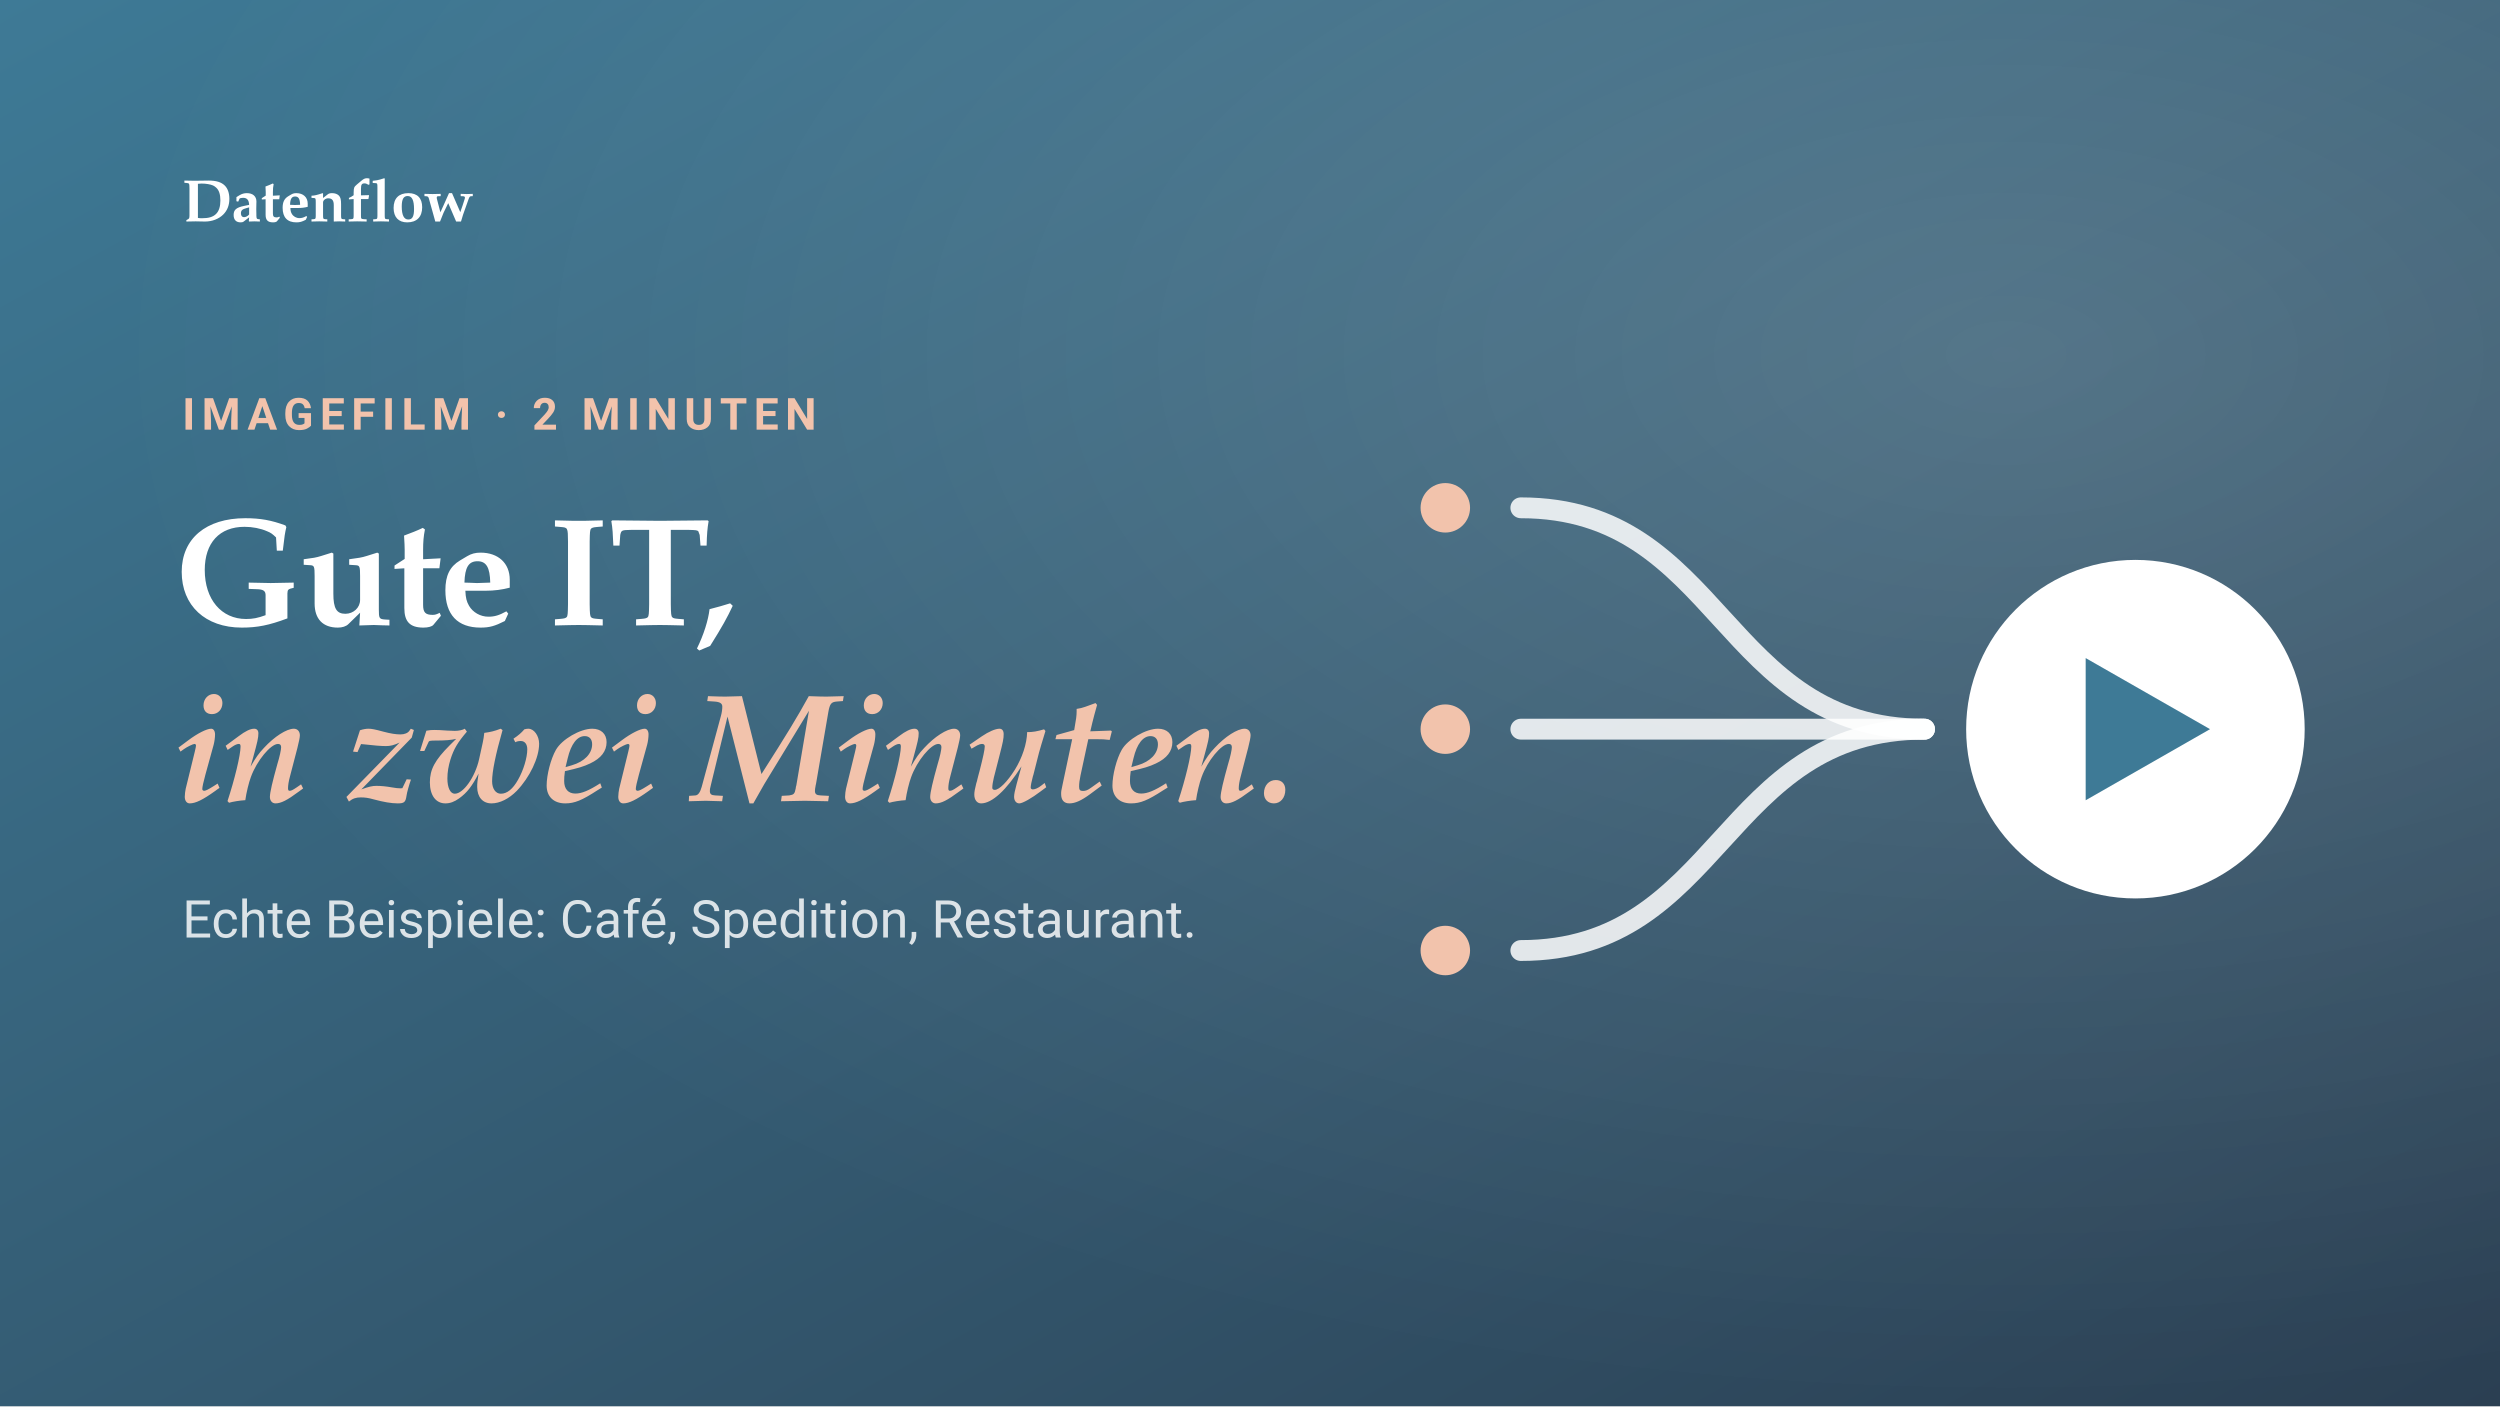
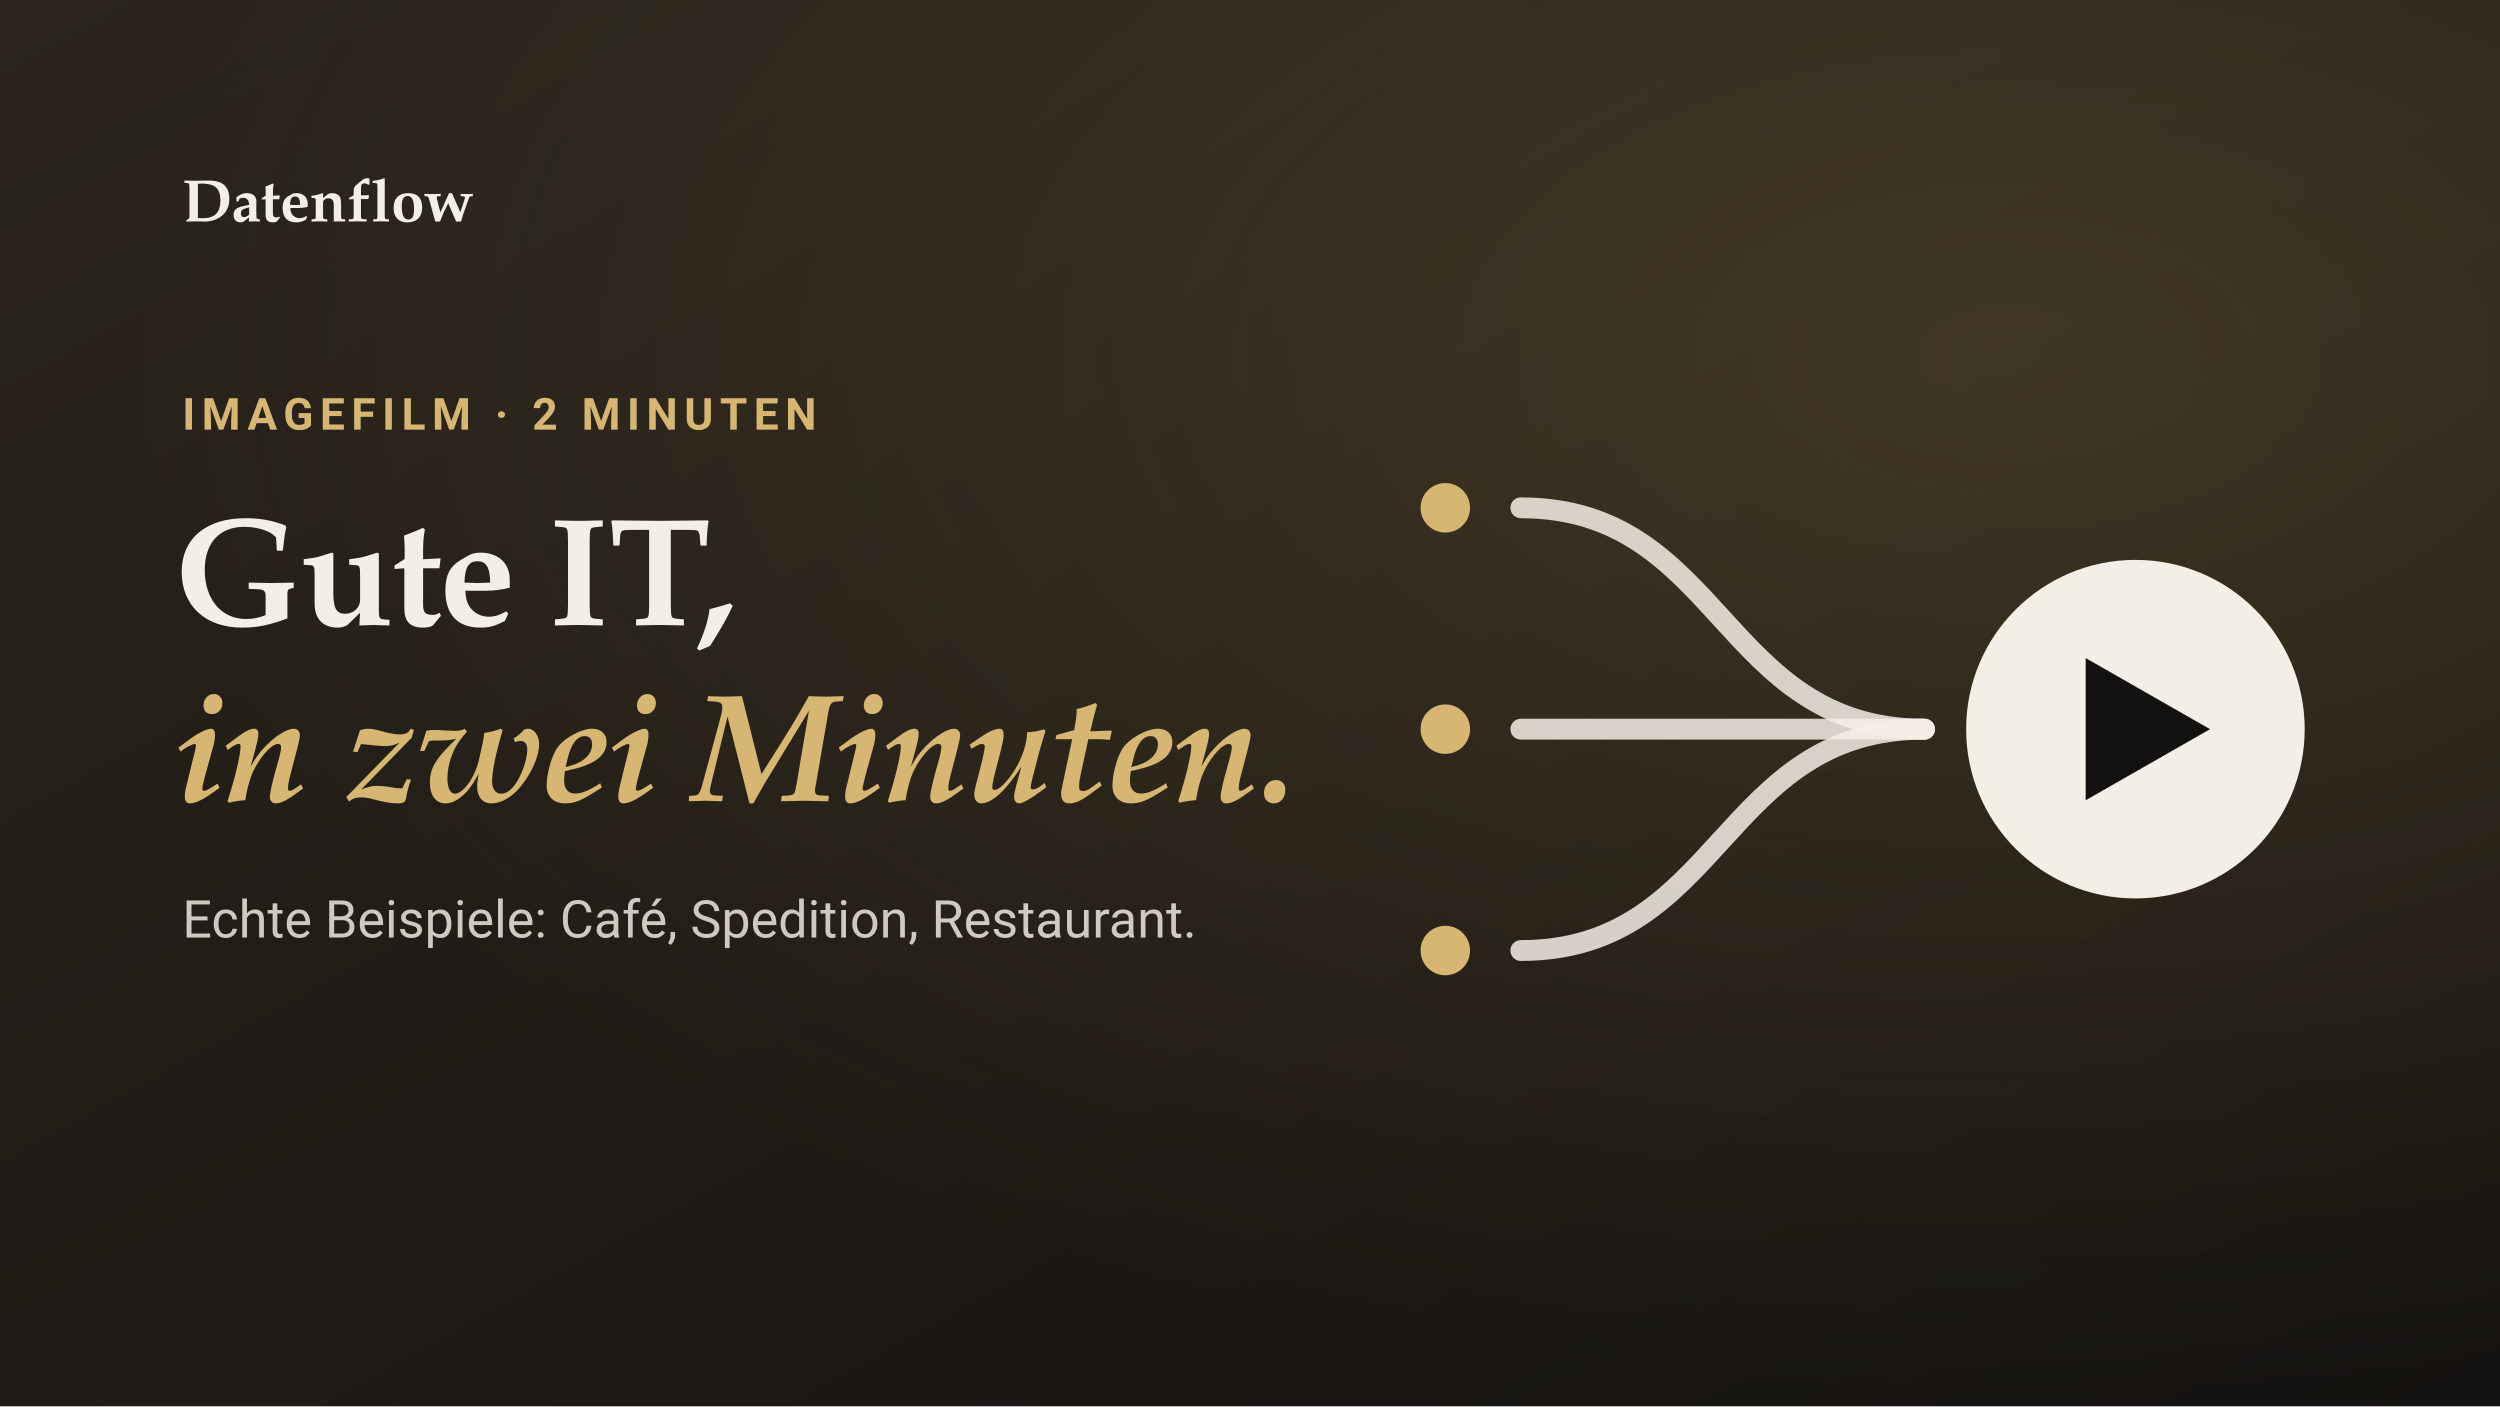
<svg xmlns="http://www.w3.org/2000/svg" viewBox="0 0 1920 1080" width="1920" height="1080">
  <defs>
    <linearGradient id="bg" x1="0" y1="0" x2="1" y2="1">
-       <stop offset="0" stop-color="#3E7A96" />
-       <stop offset="1" stop-color="#2B3F52" />
+       <stop offset="0" stop-color="#2A241C" />
+       <stop offset="1" stop-color="#141210" />
    </linearGradient>
    <radialGradient id="glow" cx="0.8" cy="0.25" r="0.75">
-       <stop offset="0" stop-color="#fff" stop-opacity="0.16" />
-       <stop offset="1" stop-color="#fff" stop-opacity="0" />
+       <stop offset="0" stop-color="#C9A55A" stop-opacity="0.2" />
+       <stop offset="1" stop-color="#C9A55A" stop-opacity="0" />
    </radialGradient>
  </defs>
  <rect width="1920" height="1080" fill="url(#bg)" />
  <rect width="1920" height="1080" fill="url(#glow)" />
-   <text x="140" y="330" font-family="system-ui, -apple-system, 'Segoe UI', Roboto, 'Helvetica Neue', sans-serif" font-size="34" font-weight="700" letter-spacing="5" fill="#F2C3AC">IMAGEFILM · 2 MINUTEN</text>
-   <text font-family="'Iowan Old Style', 'Palatino Linotype', 'Book Antiqua', Palatino, Georgia, serif" font-size="118" font-weight="600" fill="#fff" letter-spacing="-2">
+   <text x="140" y="330" font-family="'Jost', system-ui, -apple-system, 'Segoe UI', Roboto, 'Helvetica Neue', sans-serif" font-size="34" font-weight="700" letter-spacing="5" fill="#D6B672">IMAGEFILM · 2 MINUTEN</text>
+   <text font-family="'Cormorant', 'Iowan Old Style', 'Palatino Linotype', 'Book Antiqua', Palatino, Georgia, serif" font-size="118" font-weight="600" fill="#F4EFE6" letter-spacing="-2">
    <tspan x="134" y="480">Gute IT,</tspan>
-     <tspan x="134" y="615" font-style="italic" fill="#F2C3AC">in zwei Minuten.</tspan>
+     <tspan x="134" y="615" font-style="italic" fill="#D6B672">in zwei Minuten.</tspan>
  </text>
-   <text x="140" y="720" font-family="system-ui, -apple-system, 'Segoe UI', Roboto, 'Helvetica Neue', sans-serif" font-size="40" fill="#fff" fill-opacity="0.82">Echte Beispiele: Café, Spedition, Restaurant.</text>
-   <text x="140" y="170" font-family="'Iowan Old Style', 'Palatino Linotype', 'Book Antiqua', Palatino, Georgia, serif" font-size="46" font-weight="600" fill="#fff">Datenflow</text>
-   <circle cx="1110" cy="390" r="19" fill="#F2C3AC" />
-   <path d="M1168,390 C1322,390 1322,560 1478,560" fill="none" stroke="#fff" stroke-opacity="0.85" stroke-width="16" stroke-linecap="round" />
-   <circle cx="1110" cy="560" r="19" fill="#F2C3AC" />
-   <path d="M1168,560 L1478,560" fill="none" stroke="#fff" stroke-opacity="0.85" stroke-width="16" stroke-linecap="round" />
-   <circle cx="1110" cy="730" r="19" fill="#F2C3AC" />
-   <path d="M1168,730 C1322,730 1322,560 1478,560" fill="none" stroke="#fff" stroke-opacity="0.85" stroke-width="16" stroke-linecap="round" />
-   <circle cx="1640" cy="560" r="130" fill="#fff" />
-   <path d="M1601.8,505.4 L1697.3,560 L1601.8,614.6 Z" fill="#3E7A96" />
+   <text x="140" y="720" font-family="'Jost', system-ui, -apple-system, 'Segoe UI', Roboto, 'Helvetica Neue', sans-serif" font-size="40" fill="#F4EFE6" fill-opacity="0.82">Echte Beispiele: Café, Spedition, Restaurant.</text>
+   <text x="140" y="170" font-family="'Cormorant', 'Iowan Old Style', 'Palatino Linotype', 'Book Antiqua', Palatino, Georgia, serif" font-size="46" font-weight="600" fill="#F4EFE6">Datenflow</text>
+   <circle cx="1110" cy="390" r="19" fill="#D6B672" />
+   <path d="M1168,390 C1322,390 1322,560 1478,560" fill="none" stroke="#F4EFE6" stroke-opacity="0.85" stroke-width="16" stroke-linecap="round" />
+   <circle cx="1110" cy="560" r="19" fill="#D6B672" />
+   <path d="M1168,560 L1478,560" fill="none" stroke="#F4EFE6" stroke-opacity="0.85" stroke-width="16" stroke-linecap="round" />
+   <circle cx="1110" cy="730" r="19" fill="#D6B672" />
+   <path d="M1168,730 C1322,730 1322,560 1478,560" fill="none" stroke="#F4EFE6" stroke-opacity="0.85" stroke-width="16" stroke-linecap="round" />
+   <circle cx="1640" cy="560" r="130" fill="#F4EFE6" />
+   <path d="M1601.8,505.4 L1697.3,560 L1601.8,614.6 Z" fill="#141210" />
</svg>
